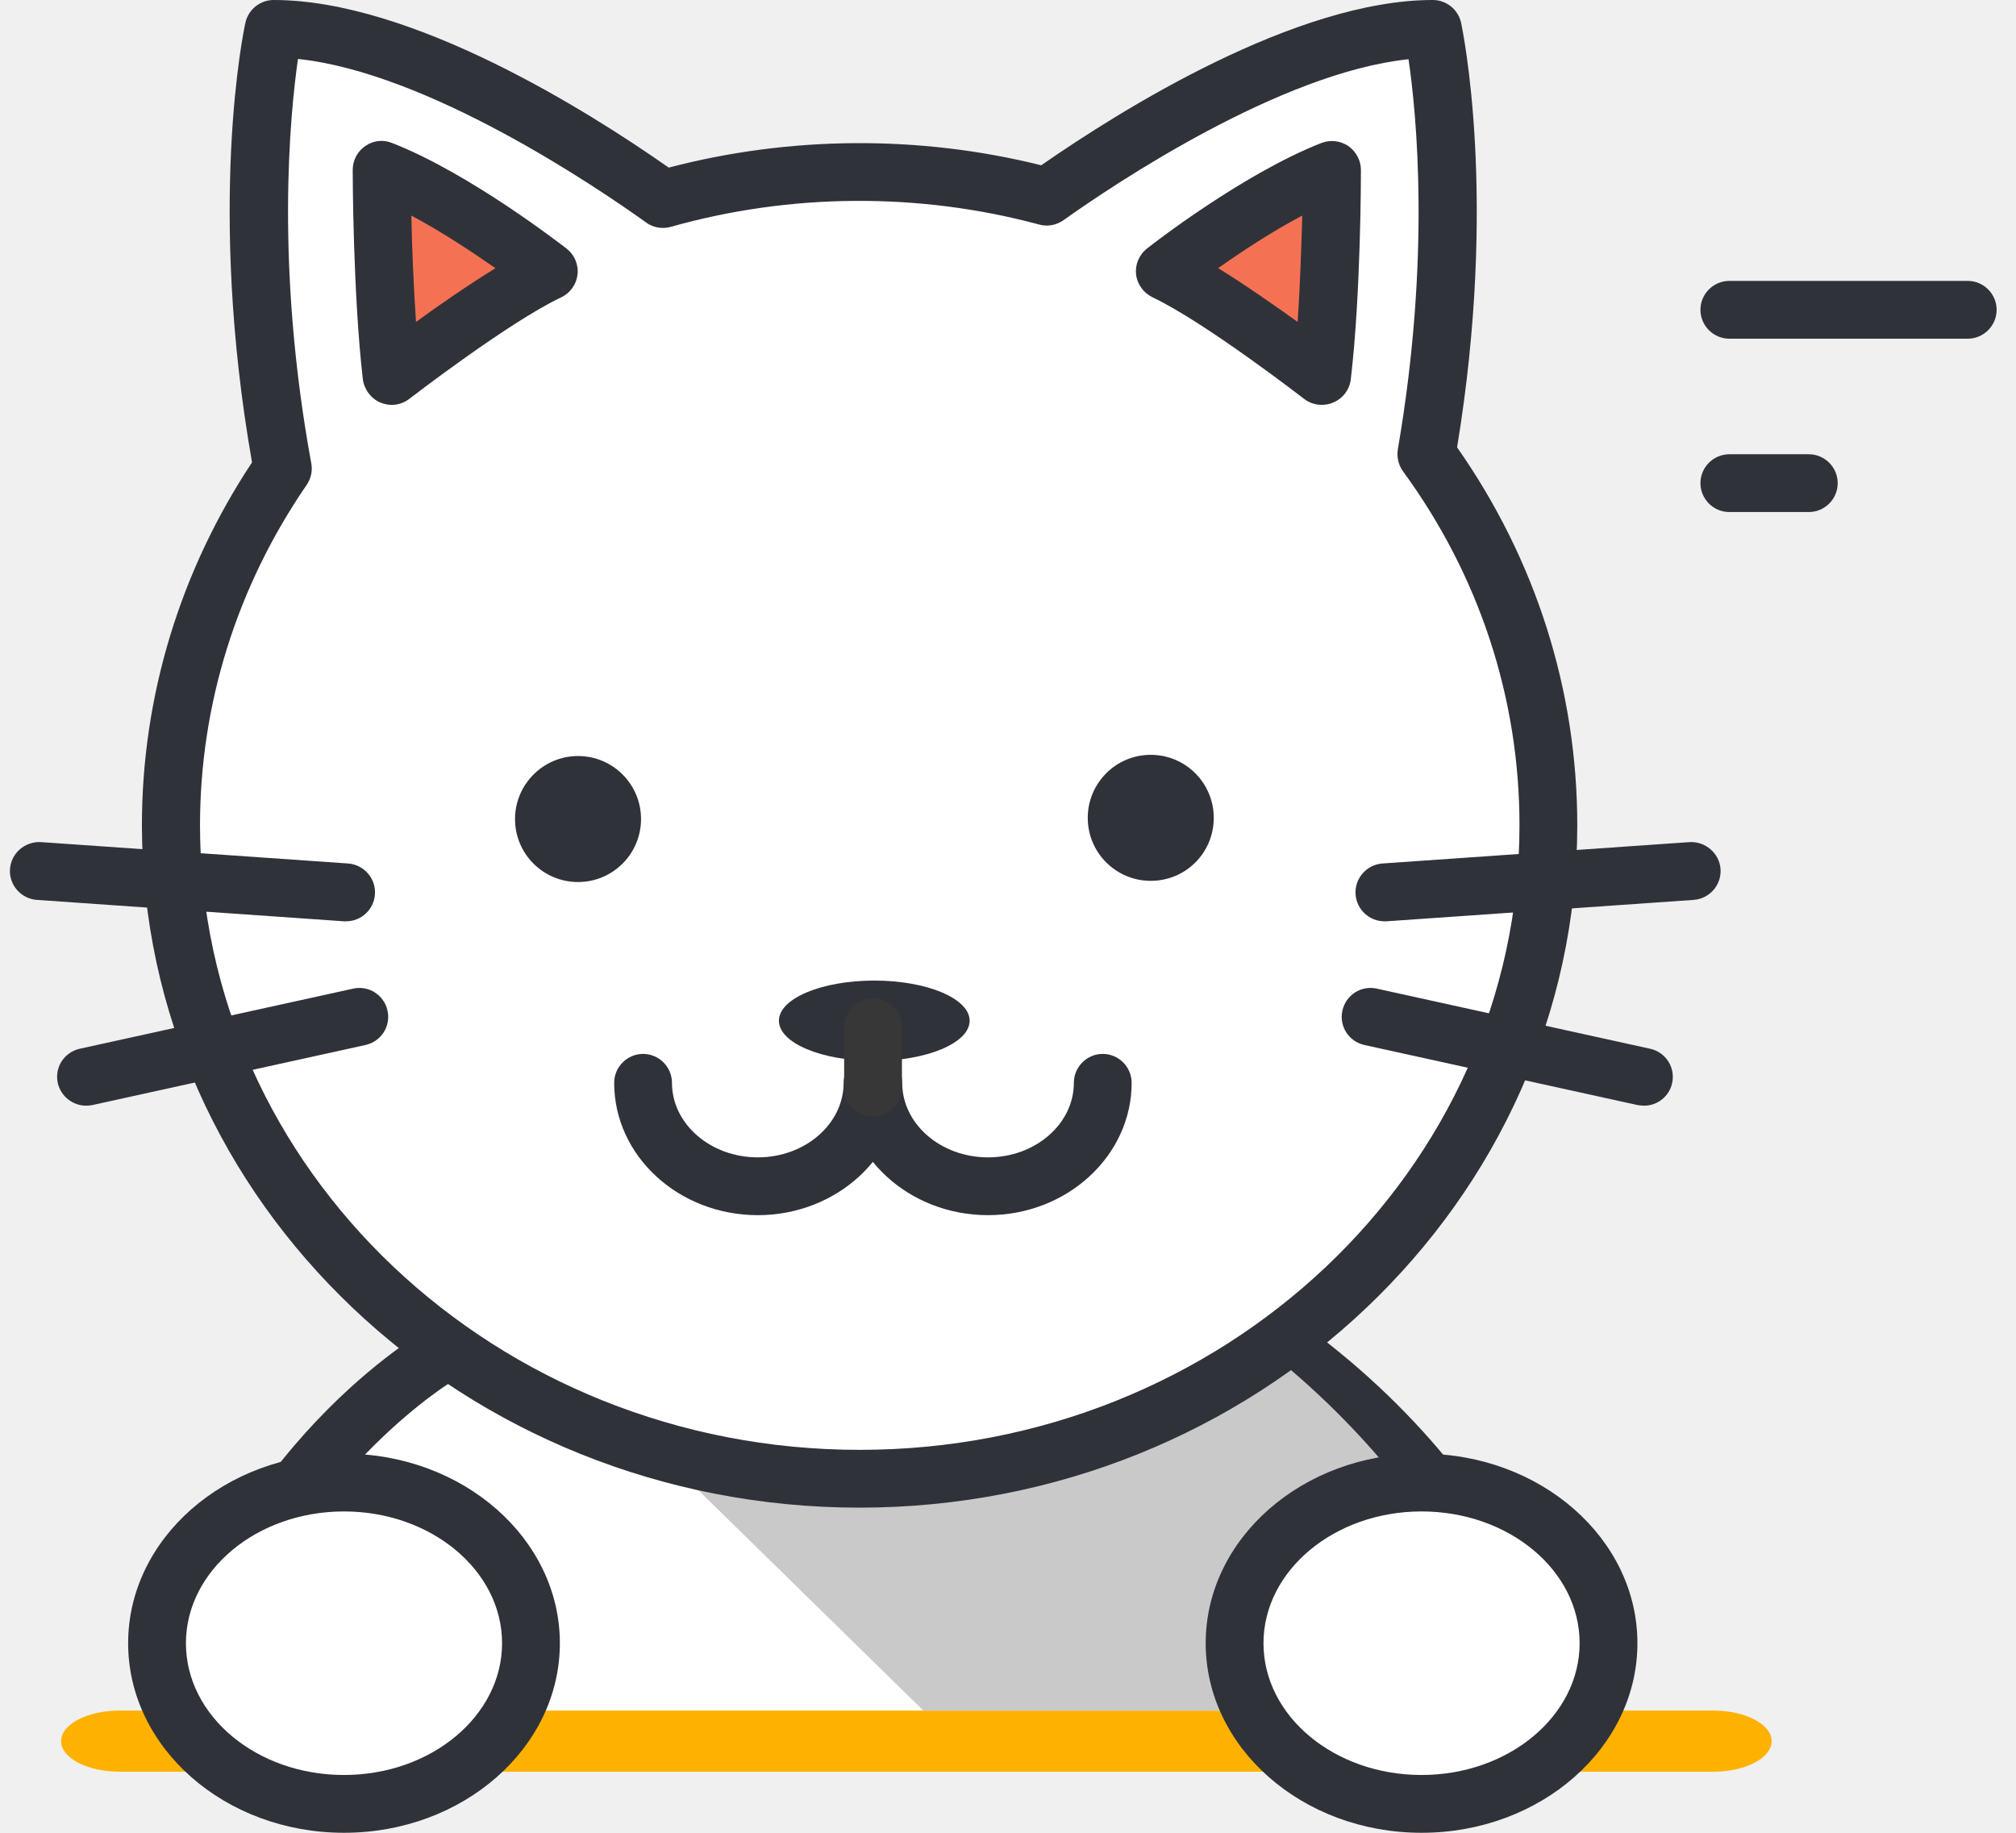
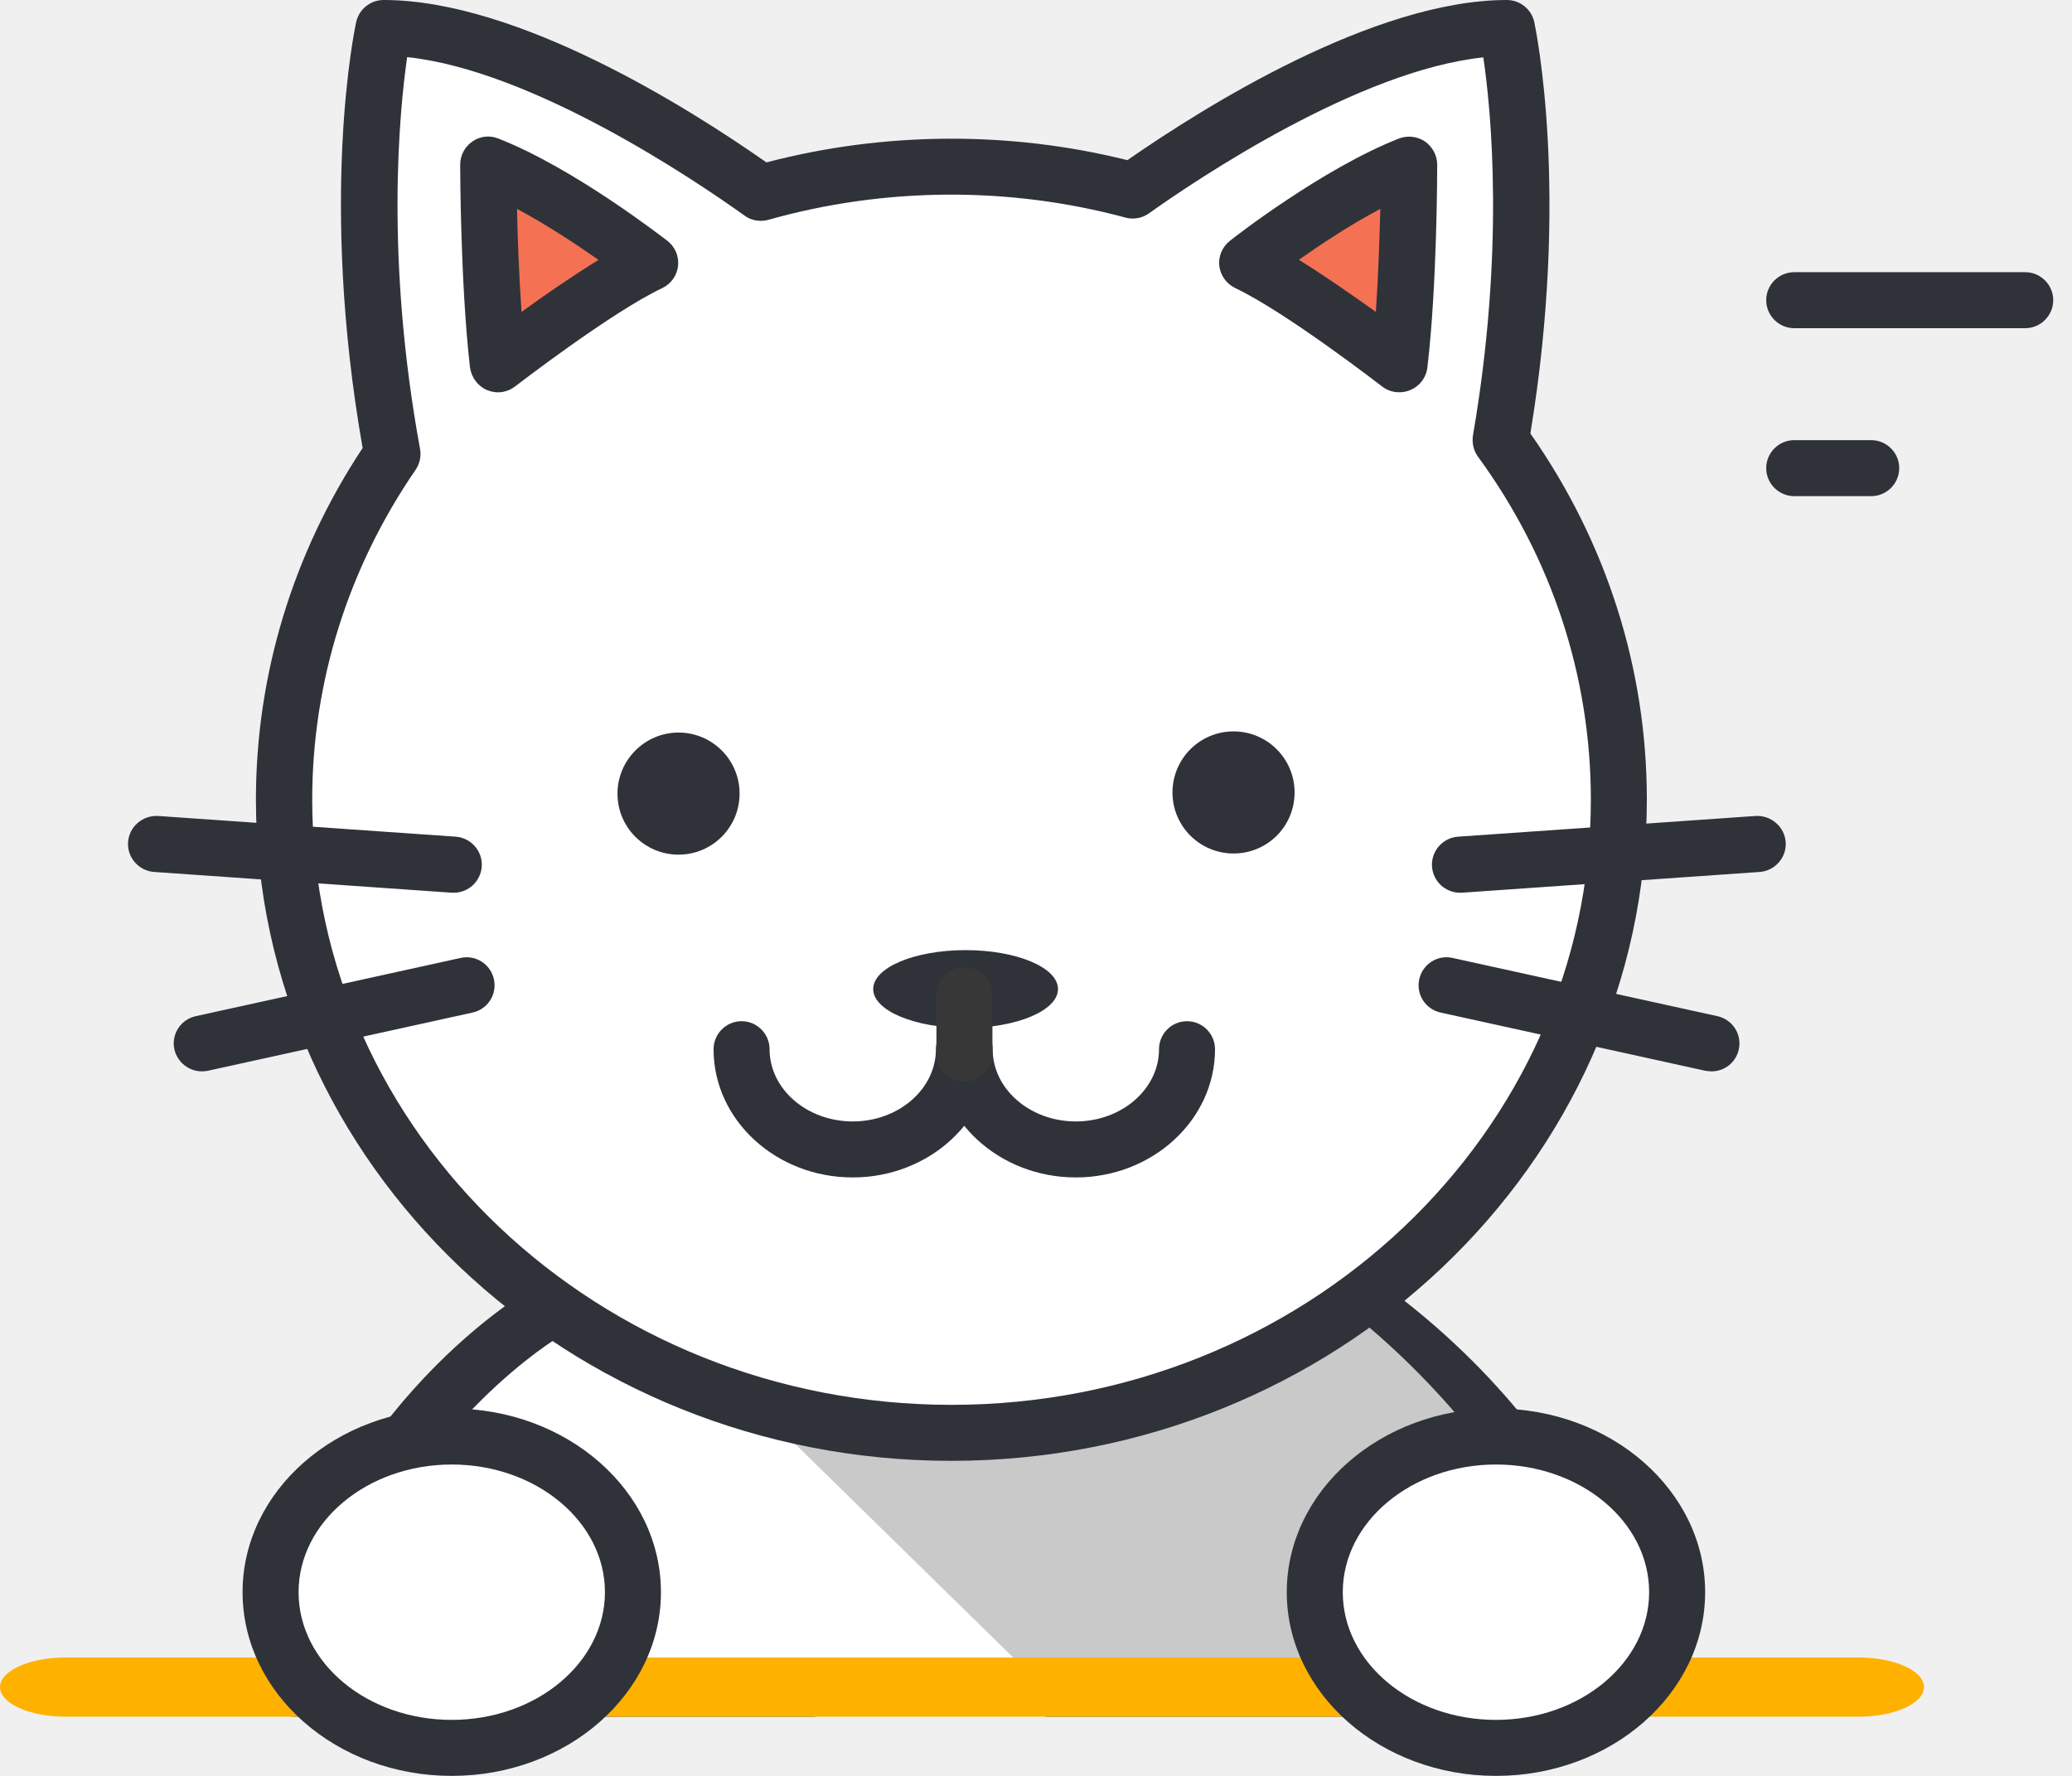
- <svg xmlns="http://www.w3.org/2000/svg" width="66" height="60" viewBox="0 0 66 60" fill="none">
-   <path d="M31.476 57.418H50.775C50.775 57.418 49.46 49.736 41.731 44.06L14.702 44.523C14.702 44.523 8.108 48.516 6.434 57.418H23.614" fill="white" />
-   <path d="M51.043 58H31.422C30.893 58 30.46 57.581 30.46 57.069C30.46 56.558 30.893 56.139 31.422 56.139H49.812C49.129 53.952 47.052 48.89 41.54 44.861L14.666 45.308C13.627 45.996 8.866 49.476 7.164 56.139H23.438C23.967 56.139 24.4 56.558 24.4 57.069C24.4 57.581 23.967 58 23.438 58H5.961C5.673 58 5.404 57.879 5.221 57.665C5.038 57.451 4.961 57.172 5.019 56.902C6.779 47.839 13.579 43.763 13.868 43.586C14.012 43.502 14.176 43.456 14.349 43.456L41.829 43C42.031 43.009 42.242 43.056 42.416 43.177C50.495 48.918 51.928 56.586 51.986 56.911C52.034 57.181 51.957 57.46 51.774 57.665C51.592 57.879 51.322 58 51.043 58Z" fill="#30323A" />
-   <path d="M56.098 58H3.902C2.856 58 2 57.55 2 57C2 56.45 2.856 56 3.902 56H56.098C57.144 56 58 56.45 58 57C58 57.55 57.144 58 56.098 58Z" fill="#FFB100" />
-   <path d="M17.381 53.792C17.381 56.697 14.637 59.053 11.26 59.053C7.882 59.053 5.139 56.697 5.139 53.792C5.139 50.888 7.882 48.532 11.26 48.532C14.637 48.532 17.381 50.888 17.381 53.792Z" fill="white" />
-   <path d="M11.262 60C7.365 60 4.195 57.219 4.195 53.794C4.195 50.369 7.365 47.588 11.262 47.588C15.16 47.588 18.329 50.369 18.329 53.794C18.329 57.219 15.16 60 11.262 60ZM11.262 49.48C8.405 49.48 6.087 51.419 6.087 53.794C6.087 56.178 8.405 58.108 11.262 58.108C14.119 58.108 16.437 56.169 16.437 53.794C16.437 51.41 14.11 49.48 11.262 49.48Z" fill="#30323A" />
-   <path d="M18 44.021L30.228 56H50C50 56 47.758 48.339 39.826 43L18 44.021Z" fill="#C9C9C9" />
-   <path d="M52.66 53.792C52.66 56.697 49.916 59.053 46.538 59.053C43.161 59.053 40.417 56.697 40.417 53.792C40.417 50.888 43.161 48.532 46.538 48.532C49.916 48.532 52.66 50.888 52.66 53.792Z" fill="white" />
-   <path d="M46.539 60C42.642 60 39.472 57.219 39.472 53.794C39.472 50.369 42.642 47.588 46.539 47.588C50.437 47.588 53.606 50.369 53.606 53.794C53.606 57.219 50.437 60 46.539 60ZM46.539 49.48C43.682 49.48 41.364 51.419 41.364 53.794C41.364 56.178 43.682 58.108 46.539 58.108C49.396 58.108 51.714 56.169 51.714 53.794C51.714 51.41 49.396 49.48 46.539 49.48Z" fill="#30323A" />
-   <path d="M46.687 14.874C48.125 6.596 46.895 0.948 46.895 0.948C42.448 0.948 36.507 4.846 34.265 6.435C32.316 5.915 30.263 5.631 28.134 5.631C25.902 5.631 23.745 5.943 21.701 6.521C19.544 4.978 13.47 0.948 8.958 0.948C8.958 0.948 7.69 6.814 9.251 15.347C6.943 18.706 5.59 22.717 5.59 27.022C5.59 38.838 15.684 48.412 28.134 48.412C40.584 48.412 50.679 38.838 50.679 27.022C50.679 22.509 49.203 18.327 46.687 14.874Z" fill="white" />
-   <path d="M28.137 49.356C15.186 49.356 4.646 39.337 4.646 27.019C4.646 22.8 5.895 18.694 8.251 15.137C6.775 6.726 7.977 0.993 8.033 0.747C8.128 0.312 8.516 0 8.96 0C13.483 0 19.263 3.642 21.893 5.487C25.866 4.446 30.105 4.418 34.088 5.411C36.689 3.604 42.432 0 46.907 0C47.352 0 47.739 0.312 47.834 0.747C47.881 0.984 49.045 6.499 47.702 14.645C50.275 18.316 51.637 22.592 51.637 27.019C51.628 39.337 41.089 49.356 28.137 49.356ZM9.755 1.93C9.49 3.775 9.008 8.713 10.19 15.165C10.238 15.411 10.181 15.667 10.039 15.875C7.759 19.195 6.548 23.046 6.548 27.019C6.548 38.296 16.236 47.464 28.146 47.464C40.057 47.464 49.745 38.296 49.745 27.019C49.745 22.857 48.43 18.846 45.932 15.43C45.781 15.222 45.724 14.967 45.762 14.711C46.841 8.458 46.377 3.727 46.112 1.939C41.921 2.375 36.462 6.036 34.816 7.209C34.589 7.37 34.296 7.427 34.022 7.351C30.086 6.291 25.876 6.32 21.959 7.427C21.685 7.502 21.382 7.455 21.155 7.285C19.49 6.093 13.993 2.375 9.755 1.93Z" fill="#30323A" />
-   <path d="M45.325 30.161C44.833 30.161 44.416 29.782 44.379 29.281C44.341 28.76 44.738 28.306 45.258 28.268L55.315 27.568C55.826 27.54 56.289 27.928 56.327 28.448C56.365 28.968 55.968 29.423 55.447 29.46L45.391 30.161C45.362 30.161 45.343 30.161 45.325 30.161Z" fill="#30323A" />
-   <path d="M53.824 36.197C53.758 36.197 53.692 36.187 53.616 36.178L44.667 34.21C44.156 34.096 43.834 33.595 43.948 33.084C44.061 32.573 44.562 32.251 45.073 32.365L54.023 34.333C54.534 34.446 54.856 34.948 54.742 35.459C54.648 35.894 54.26 36.197 53.824 36.197Z" fill="#30323A" />
-   <path d="M11.329 30.161C11.31 30.161 11.282 30.161 11.263 30.161L1.207 29.46C0.686 29.423 0.289 28.968 0.327 28.448C0.365 27.928 0.819 27.54 1.339 27.568L11.396 28.268C11.916 28.306 12.313 28.76 12.275 29.281C12.238 29.782 11.821 30.161 11.329 30.161Z" fill="#30323A" />
-   <path d="M2.819 36.197C2.384 36.197 1.996 35.894 1.892 35.459C1.778 34.948 2.1 34.446 2.611 34.333L11.561 32.365C12.072 32.251 12.573 32.573 12.686 33.084C12.8 33.595 12.478 34.096 11.967 34.21L3.018 36.178C2.961 36.187 2.895 36.197 2.819 36.197Z" fill="#30323A" />
-   <path d="M20.986 26.813C20.986 27.948 20.068 28.875 18.923 28.875C17.788 28.875 16.861 27.958 16.861 26.813C16.861 25.678 17.788 24.75 18.923 24.75C20.058 24.75 20.986 25.668 20.986 26.813Z" fill="#30323A" />
-   <path d="M39.736 26.774C39.736 27.919 38.818 28.836 37.673 28.836C36.538 28.836 35.611 27.919 35.611 26.774C35.611 25.639 36.529 24.711 37.673 24.711C38.818 24.711 39.736 25.639 39.736 26.774Z" fill="#30323A" />
-   <path d="M43.266 12.31C43.266 12.31 39.945 9.736 38.128 8.885C38.128 8.885 41.127 6.529 43.587 5.564C43.587 5.564 43.587 9.528 43.266 12.31Z" fill="#F47253" />
-   <path d="M43.267 13.253C43.059 13.253 42.86 13.187 42.69 13.055C42.652 13.026 39.435 10.538 37.733 9.734C37.439 9.592 37.231 9.308 37.193 8.987C37.156 8.665 37.288 8.343 37.553 8.135C37.676 8.031 40.694 5.685 43.258 4.682C43.551 4.568 43.873 4.606 44.137 4.777C44.393 4.956 44.554 5.25 44.554 5.562C44.554 5.723 44.554 9.611 44.223 12.411C44.185 12.752 43.967 13.045 43.645 13.178C43.523 13.234 43.39 13.253 43.267 13.253ZM39.88 8.778C40.77 9.327 41.725 9.999 42.482 10.538C42.567 9.289 42.605 8.012 42.633 7.057C41.611 7.596 40.618 8.258 39.88 8.778Z" fill="#30323A" />
-   <path d="M12.82 12.309C12.82 12.309 16.14 9.736 17.957 8.884C17.957 8.884 14.958 6.528 12.498 5.563C12.498 5.563 12.498 9.527 12.82 12.309Z" fill="#F47253" />
-   <path d="M12.824 13.255C12.701 13.255 12.578 13.227 12.455 13.18C12.143 13.047 11.925 12.754 11.878 12.413C11.556 9.603 11.547 5.725 11.547 5.564C11.547 5.252 11.698 4.958 11.963 4.778C12.219 4.599 12.55 4.561 12.843 4.684C15.407 5.687 18.415 8.042 18.548 8.137C18.803 8.336 18.945 8.657 18.907 8.988C18.869 9.31 18.671 9.594 18.368 9.736C16.665 10.54 13.439 13.028 13.401 13.056C13.231 13.189 13.023 13.255 12.824 13.255ZM13.467 7.058C13.486 8.014 13.534 9.291 13.619 10.54C14.366 9.991 15.331 9.329 16.22 8.78C15.473 8.26 14.48 7.598 13.467 7.058Z" fill="#30323A" />
-   <path d="M31.744 33.416C31.744 34.144 30.343 34.731 28.622 34.731C26.9 34.731 25.5 34.144 25.5 33.416C25.5 32.687 26.9 32.101 28.622 32.101C30.343 32.101 31.744 32.687 31.744 33.416Z" fill="#30323A" />
-   <path d="M32.346 39.781C29.754 39.781 27.644 37.842 27.644 35.449C27.644 34.928 28.07 34.502 28.59 34.502C29.11 34.502 29.536 34.928 29.536 35.449C29.536 36.792 30.794 37.889 32.346 37.889C33.898 37.889 35.156 36.792 35.156 35.449C35.156 34.928 35.581 34.502 36.102 34.502C36.622 34.502 37.048 34.928 37.048 35.449C37.048 37.833 34.938 39.781 32.346 39.781Z" fill="#30323A" />
-   <path d="M24.809 39.781C22.217 39.781 20.107 37.842 20.107 35.449C20.107 34.928 20.533 34.502 21.053 34.502C21.573 34.502 21.999 34.928 21.999 35.449C21.999 36.792 23.257 37.889 24.809 37.889C26.36 37.889 27.619 36.792 27.619 35.449C27.619 34.928 28.044 34.502 28.565 34.502C29.085 34.502 29.511 34.928 29.511 35.449C29.511 37.833 27.401 39.781 24.809 39.781Z" fill="#30323A" />
-   <path d="M28.582 36.546C28.062 36.546 27.636 36.12 27.636 35.6V33.632C27.636 33.112 28.062 32.686 28.582 32.686C29.103 32.686 29.528 33.112 29.528 33.632V35.6C29.528 36.12 29.103 36.546 28.582 36.546Z" fill="#373737" />
-   <path d="M64.42 11.088H56.615C56.095 11.088 55.669 10.662 55.669 10.142C55.669 9.622 56.095 9.196 56.615 9.196H64.42C64.94 9.196 65.366 9.622 65.366 10.142C65.366 10.662 64.94 11.088 64.42 11.088Z" fill="#30323A" />
-   <path d="M59.217 16.763H56.615C56.095 16.763 55.669 16.337 55.669 15.817C55.669 15.297 56.095 14.871 56.615 14.871H59.217C59.737 14.871 60.163 15.297 60.163 15.817C60.163 16.337 59.737 16.763 59.217 16.763Z" fill="#30323A" />
+ <svg xmlns="http://www.w3.org/2000/svg" width="70" height="60" viewBox="0 0 70 60" fill="none">
+   <path d="M35.476 57.418H54.775C54.775 57.418 53.46 49.736 45.731 44.06L18.702 44.523C18.702 44.523 12.108 48.516 10.434 57.418H27.614" fill="white" />
+   <path d="M55.043 58H35.422C34.893 58 34.46 57.581 34.46 57.069C34.46 56.558 34.893 56.139 35.422 56.139H53.812C53.129 53.952 51.052 48.89 45.54 44.861L18.666 45.308C17.627 45.996 12.866 49.476 11.164 56.139H27.438C27.967 56.139 28.4 56.558 28.4 57.069C28.4 57.581 27.967 58 27.438 58H9.961C9.673 58 9.404 57.879 9.221 57.665C9.038 57.451 8.961 57.172 9.019 56.902C10.779 47.839 17.579 43.763 17.868 43.586C18.012 43.502 18.176 43.456 18.349 43.456L45.829 43C46.031 43.009 46.242 43.056 46.416 43.177C54.495 48.918 55.928 56.586 55.986 56.911C56.034 57.181 55.957 57.46 55.774 57.665C55.592 57.879 55.322 58 55.043 58Z" fill="#30323A" />
+   <path d="M62.792 58H2.208C0.994 58 0 57.55 0 57C0 56.45 0.994 56 2.208 56H62.792C64.007 56 65 56.45 65 57C65 57.55 64.007 58 62.792 58Z" fill="#FFB100" />
+   <path d="M21.381 53.792C21.381 56.697 18.637 59.053 15.26 59.053C11.882 59.053 9.139 56.697 9.139 53.792C9.139 50.888 11.882 48.532 15.26 48.532C18.637 48.532 21.381 50.888 21.381 53.792Z" fill="white" />
+   <path d="M15.262 60C11.365 60 8.195 57.219 8.195 53.794C8.195 50.369 11.365 47.588 15.262 47.588C19.16 47.588 22.329 50.369 22.329 53.794C22.329 57.219 19.16 60 15.262 60ZM15.262 49.48C12.405 49.48 10.087 51.419 10.087 53.794C10.087 56.178 12.405 58.108 15.262 58.108C18.119 58.108 20.437 56.169 20.437 53.794C20.437 51.41 18.11 49.48 15.262 49.48Z" fill="#30323A" />
+   <path d="M22 44.021L34.228 56H54C54 56 51.758 48.339 43.826 43L22 44.021Z" fill="#C9C9C9" />
+   <path d="M56.66 53.792C56.66 56.697 53.916 59.053 50.538 59.053C47.161 59.053 44.417 56.697 44.417 53.792C44.417 50.888 47.161 48.532 50.538 48.532C53.916 48.532 56.66 50.888 56.66 53.792Z" fill="white" />
+   <path d="M50.539 60C46.642 60 43.472 57.219 43.472 53.794C43.472 50.369 46.642 47.588 50.539 47.588C54.437 47.588 57.606 50.369 57.606 53.794C57.606 57.219 54.437 60 50.539 60ZM50.539 49.48C47.682 49.48 45.364 51.419 45.364 53.794C45.364 56.178 47.682 58.108 50.539 58.108C53.396 58.108 55.714 56.169 55.714 53.794C55.714 51.41 53.396 49.48 50.539 49.48Z" fill="#30323A" />
+   <path d="M50.687 14.874C52.125 6.596 50.895 0.948 50.895 0.948C46.448 0.948 40.507 4.846 38.265 6.435C36.316 5.915 34.263 5.631 32.134 5.631C29.902 5.631 27.745 5.943 25.701 6.521C23.544 4.978 17.471 0.948 12.958 0.948C12.958 0.948 11.69 6.814 13.251 15.347C10.943 18.706 9.59 22.717 9.59 27.022C9.59 38.838 19.684 48.412 32.134 48.412C44.584 48.412 54.679 38.838 54.679 27.022C54.679 22.509 53.203 18.327 50.687 14.874Z" fill="white" />
+   <path d="M32.137 49.356C19.186 49.356 8.646 39.337 8.646 27.019C8.646 22.8 9.895 18.694 12.251 15.137C10.775 6.726 11.977 0.993 12.033 0.747C12.128 0.312 12.516 0 12.96 0C17.483 0 23.263 3.642 25.893 5.487C29.866 4.446 34.105 4.418 38.088 5.411C40.689 3.604 46.432 0 50.907 0C51.352 0 51.739 0.312 51.834 0.747C51.881 0.984 53.045 6.499 51.702 14.645C54.275 18.316 55.637 22.592 55.637 27.019C55.628 39.337 45.089 49.356 32.137 49.356ZM13.755 1.93C13.49 3.775 13.008 8.713 14.19 15.165C14.238 15.411 14.181 15.667 14.039 15.875C11.759 19.195 10.548 23.046 10.548 27.019C10.548 38.296 20.236 47.464 32.147 47.464C44.057 47.464 53.745 38.296 53.745 27.019C53.745 22.857 52.43 18.846 49.932 15.43C49.781 15.222 49.724 14.967 49.762 14.711C50.841 8.458 50.377 3.727 50.112 1.939C45.921 2.375 40.462 6.036 38.816 7.209C38.589 7.37 38.296 7.427 38.022 7.351C34.086 6.291 29.876 6.32 25.959 7.427C25.685 7.502 25.382 7.455 25.155 7.285C23.49 6.093 17.994 2.375 13.755 1.93Z" fill="#30323A" />
+   <path d="M49.325 30.161C48.833 30.161 48.416 29.782 48.379 29.281C48.341 28.76 48.738 28.306 49.258 28.268L59.315 27.568C59.826 27.54 60.289 27.928 60.327 28.448C60.365 28.968 59.968 29.423 59.447 29.46L49.391 30.161C49.362 30.161 49.343 30.161 49.325 30.161Z" fill="#30323A" />
+   <path d="M57.824 36.197C57.758 36.197 57.692 36.187 57.616 36.178L48.667 34.21C48.156 34.096 47.834 33.595 47.948 33.084C48.061 32.573 48.562 32.251 49.073 32.365L58.023 34.333C58.534 34.446 58.856 34.948 58.742 35.459C58.648 35.894 58.26 36.197 57.824 36.197Z" fill="#30323A" />
+   <path d="M15.329 30.161C15.31 30.161 15.282 30.161 15.263 30.161L5.207 29.46C4.686 29.423 4.289 28.968 4.327 28.448C4.365 27.928 4.819 27.54 5.339 27.568L15.396 28.268C15.916 28.306 16.313 28.76 16.275 29.281C16.238 29.782 15.821 30.161 15.329 30.161Z" fill="#30323A" />
+   <path d="M6.819 36.197C6.384 36.197 5.996 35.894 5.892 35.459C5.778 34.948 6.1 34.446 6.611 34.333L15.561 32.365C16.072 32.251 16.573 32.573 16.686 33.084C16.8 33.595 16.478 34.096 15.967 34.21L7.018 36.178C6.961 36.187 6.895 36.197 6.819 36.197Z" fill="#30323A" />
+   <path d="M24.986 26.813C24.986 27.948 24.068 28.875 22.923 28.875C21.788 28.875 20.861 27.958 20.861 26.813C20.861 25.678 21.788 24.75 22.923 24.75C24.058 24.75 24.986 25.668 24.986 26.813Z" fill="#30323A" />
+   <path d="M43.736 26.774C43.736 27.919 42.818 28.836 41.673 28.836C40.538 28.836 39.611 27.919 39.611 26.774C39.611 25.639 40.529 24.711 41.673 24.711C42.818 24.711 43.736 25.639 43.736 26.774Z" fill="#30323A" />
+   <path d="M47.266 12.31C47.266 12.31 43.945 9.736 42.128 8.885C42.128 8.885 45.127 6.529 47.587 5.564C47.587 5.564 47.587 9.528 47.266 12.31Z" fill="#F47253" />
+   <path d="M47.267 13.253C47.059 13.253 46.86 13.187 46.69 13.055C46.652 13.026 43.435 10.538 41.733 9.734C41.439 9.592 41.231 9.308 41.193 8.987C41.156 8.665 41.288 8.343 41.553 8.135C41.676 8.031 44.694 5.685 47.258 4.682C47.551 4.568 47.873 4.606 48.137 4.777C48.393 4.956 48.554 5.25 48.554 5.562C48.554 5.723 48.554 9.611 48.223 12.411C48.185 12.752 47.967 13.045 47.645 13.178C47.523 13.234 47.39 13.253 47.267 13.253ZM43.88 8.778C44.77 9.327 45.725 9.999 46.482 10.538C46.567 9.289 46.605 8.012 46.633 7.057C45.611 7.596 44.618 8.258 43.88 8.778Z" fill="#30323A" />
+   <path d="M16.82 12.309C16.82 12.309 20.14 9.736 21.957 8.884C21.957 8.884 18.958 6.528 16.498 5.563C16.498 5.563 16.498 9.527 16.82 12.309Z" fill="#F47253" />
+   <path d="M16.824 13.255C16.701 13.255 16.578 13.227 16.455 13.18C16.143 13.047 15.925 12.754 15.878 12.413C15.556 9.603 15.547 5.725 15.547 5.564C15.547 5.252 15.698 4.958 15.963 4.778C16.219 4.599 16.55 4.561 16.843 4.684C19.407 5.687 22.415 8.042 22.548 8.137C22.803 8.336 22.945 8.657 22.907 8.988C22.869 9.31 22.671 9.594 22.368 9.736C20.665 10.54 17.439 13.028 17.401 13.056C17.231 13.189 17.023 13.255 16.824 13.255ZM17.467 7.058C17.486 8.014 17.534 9.291 17.619 10.54C18.366 9.991 19.331 9.329 20.22 8.78C19.473 8.26 18.48 7.598 17.467 7.058Z" fill="#30323A" />
+   <path d="M35.743 33.416C35.743 34.144 34.343 34.731 32.621 34.731C30.9 34.731 29.5 34.144 29.5 33.416C29.5 32.687 30.9 32.101 32.621 32.101C34.343 32.101 35.743 32.687 35.743 33.416Z" fill="#30323A" />
+   <path d="M36.346 39.781C33.754 39.781 31.644 37.842 31.644 35.449C31.644 34.928 32.07 34.502 32.59 34.502C33.11 34.502 33.536 34.928 33.536 35.449C33.536 36.792 34.794 37.889 36.346 37.889C37.898 37.889 39.156 36.792 39.156 35.449C39.156 34.928 39.581 34.502 40.102 34.502C40.622 34.502 41.048 34.928 41.048 35.449C41.048 37.833 38.938 39.781 36.346 39.781Z" fill="#30323A" />
+   <path d="M28.809 39.781C26.217 39.781 24.107 37.842 24.107 35.449C24.107 34.928 24.533 34.502 25.053 34.502C25.573 34.502 25.999 34.928 25.999 35.449C25.999 36.792 27.257 37.889 28.809 37.889C30.36 37.889 31.619 36.792 31.619 35.449C31.619 34.928 32.044 34.502 32.565 34.502C33.085 34.502 33.511 34.928 33.511 35.449C33.511 37.833 31.401 39.781 28.809 39.781Z" fill="#30323A" />
+   <path d="M32.582 36.546C32.062 36.546 31.636 36.12 31.636 35.6V33.632C31.636 33.112 32.062 32.686 32.582 32.686C33.103 32.686 33.528 33.112 33.528 33.632V35.6C33.528 36.12 33.103 36.546 32.582 36.546Z" fill="#373737" />
+   <path d="M68.42 11.088H60.615C60.095 11.088 59.669 10.662 59.669 10.142C59.669 9.622 60.095 9.196 60.615 9.196H68.42C68.94 9.196 69.366 9.622 69.366 10.142C69.366 10.662 68.94 11.088 68.42 11.088Z" fill="#30323A" />
+   <path d="M63.217 16.763H60.615C60.095 16.763 59.669 16.337 59.669 15.817C59.669 15.297 60.095 14.871 60.615 14.871H63.217C63.737 14.871 64.163 15.297 64.163 15.817C64.163 16.337 63.737 16.763 63.217 16.763Z" fill="#30323A" />
</svg>
